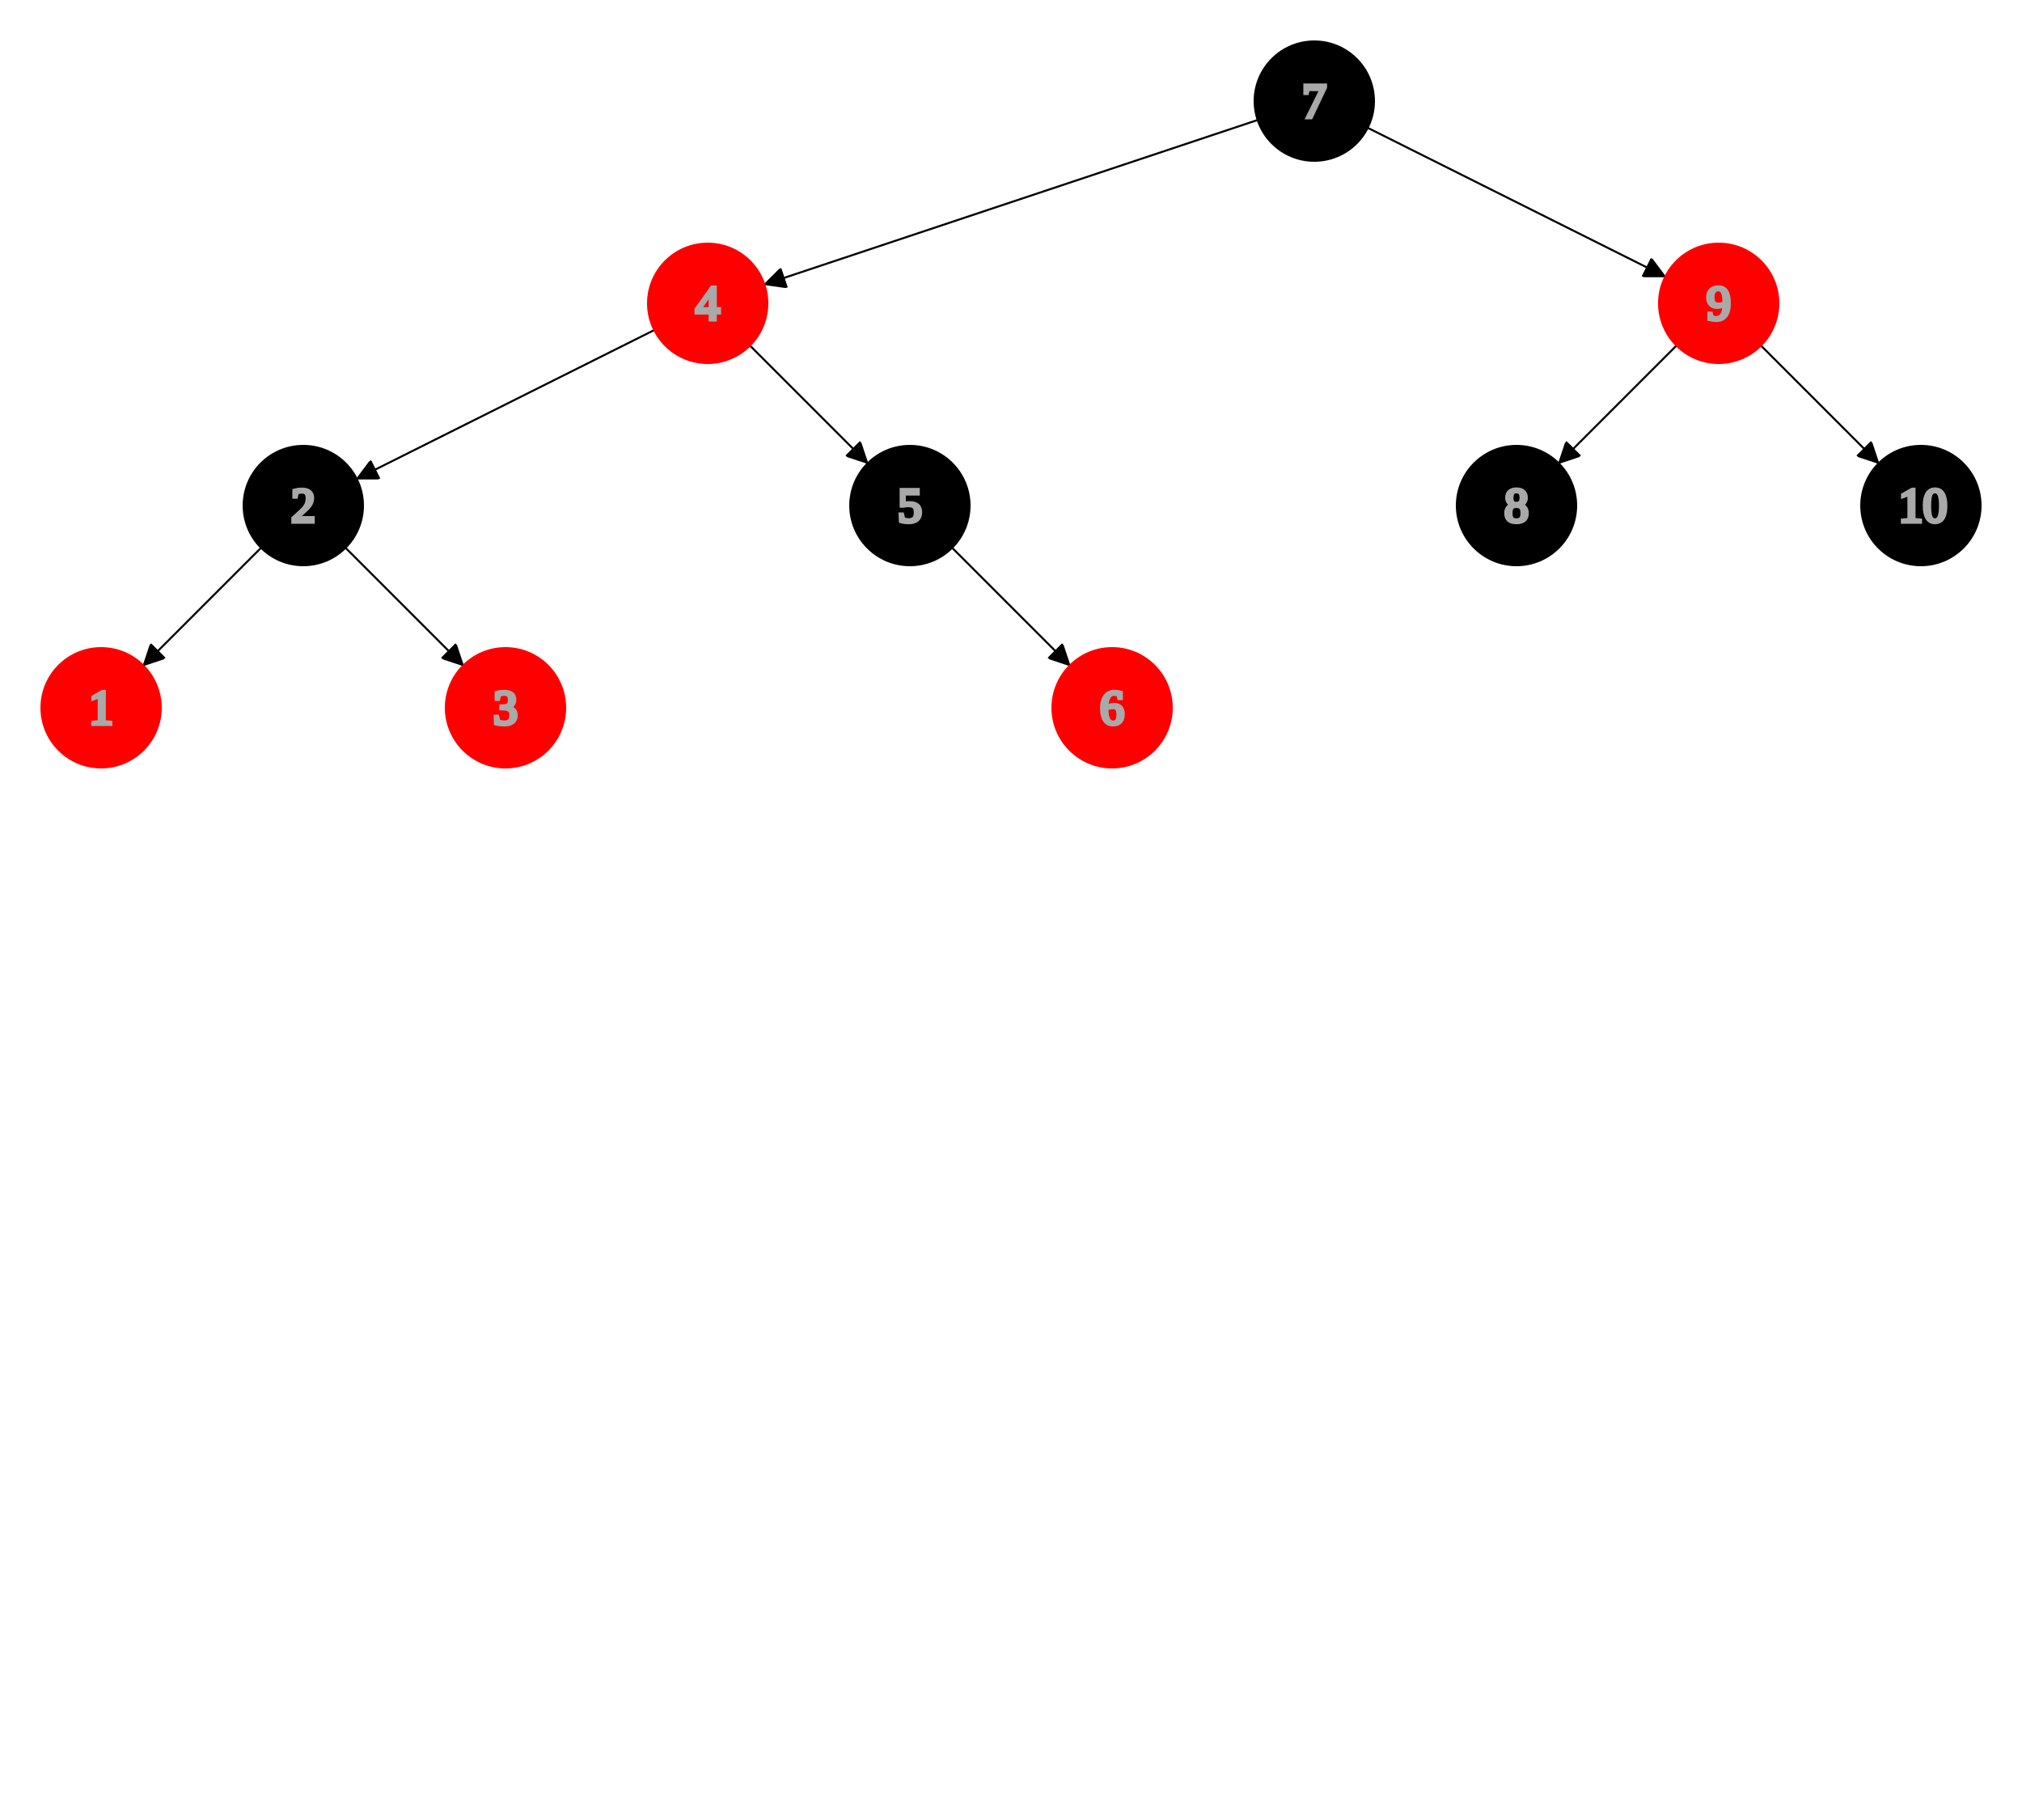
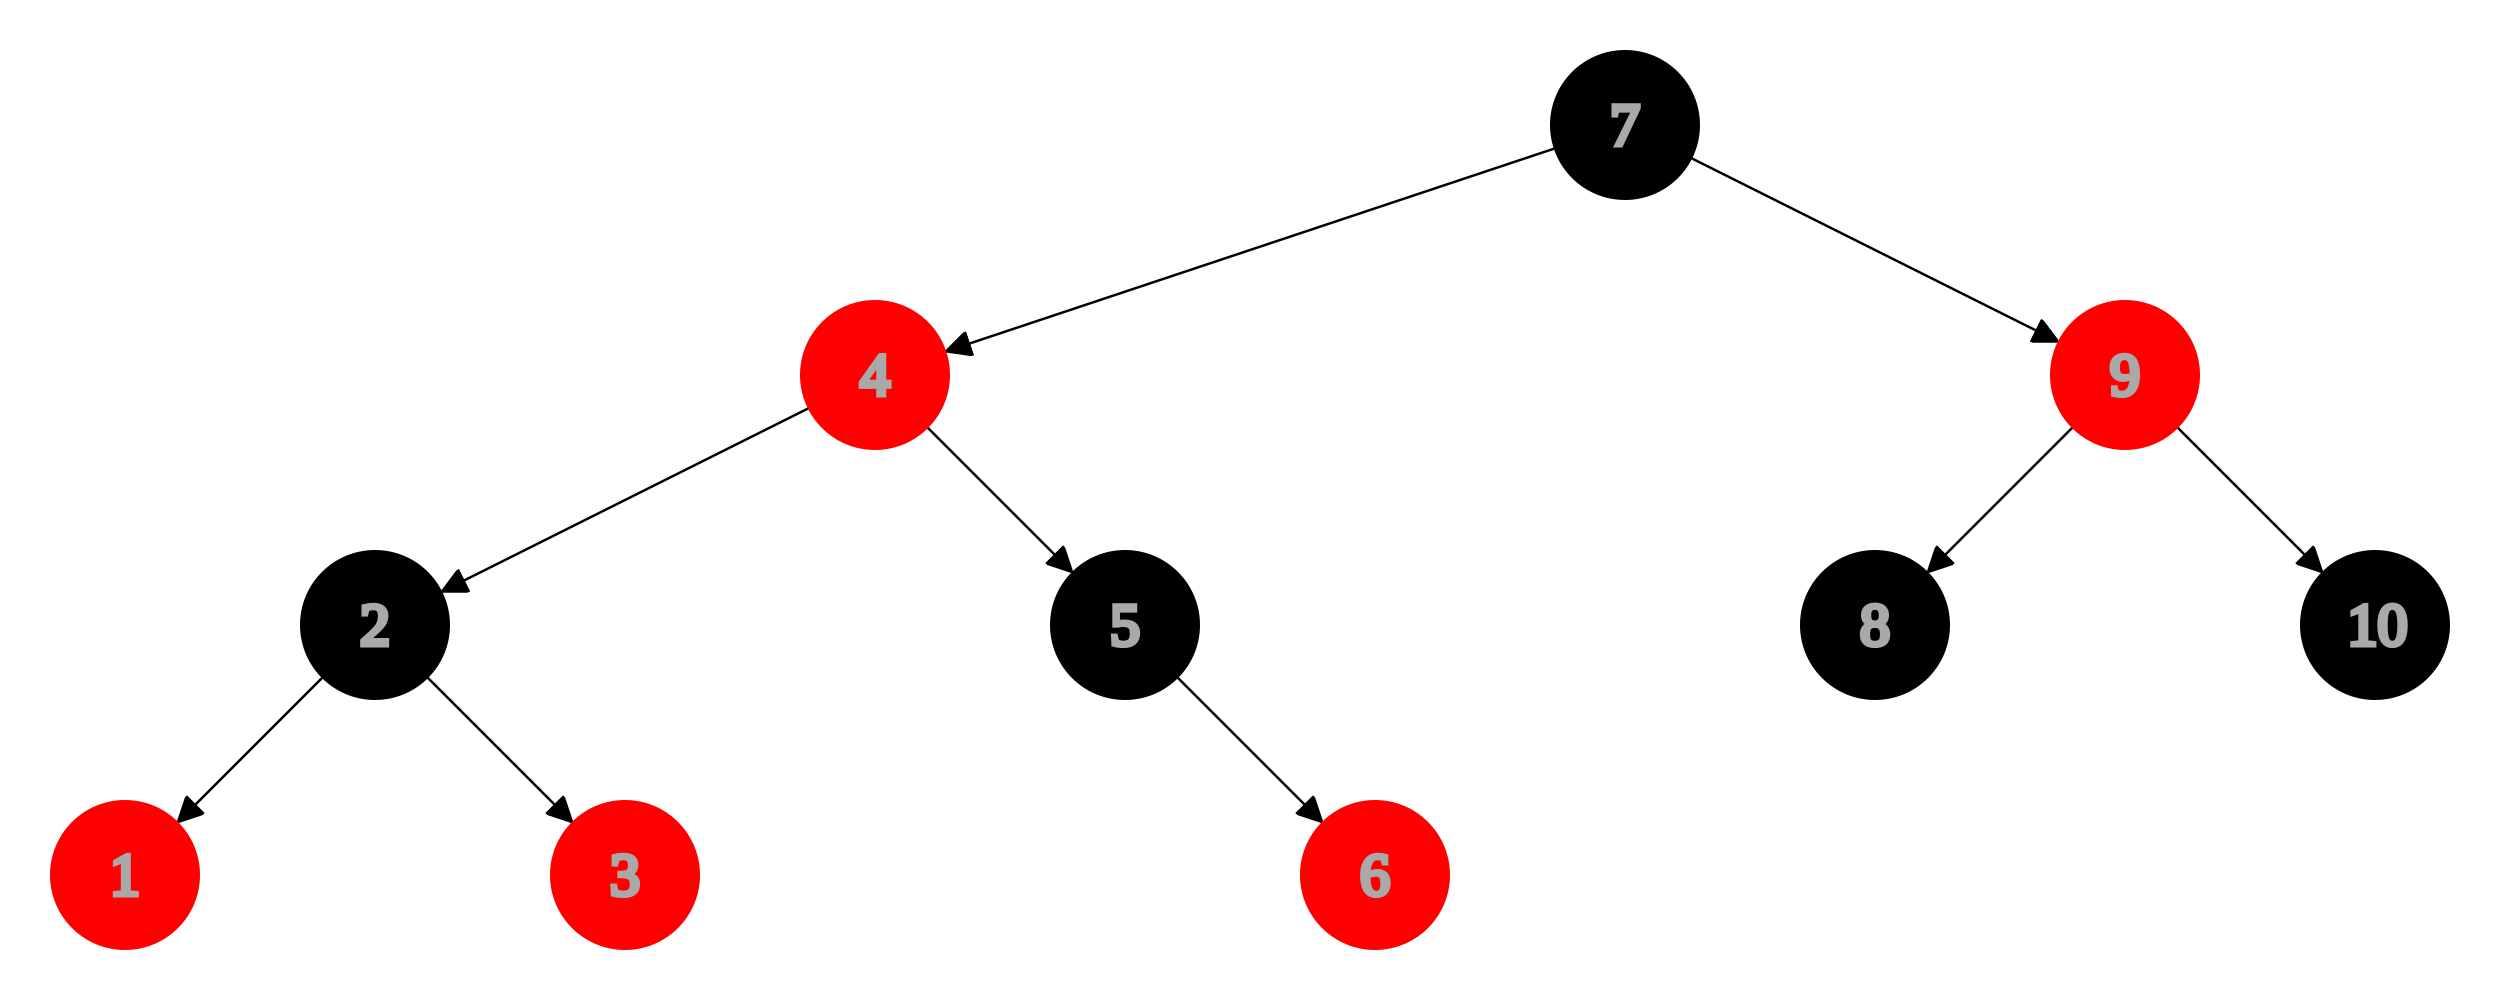
- <svg xmlns="http://www.w3.org/2000/svg" viewBox="0 0 1000 900">
+ <svg xmlns="http://www.w3.org/2000/svg" viewBox="0 0 1000 400">
  <defs>
    <style>
            .line {
                stroke: black;
                stroke-width:1;
                fill: none;
            }
            .marker {
                fill: black
            }
            .arrow {
                marker-end:url(#arrow);
            }
            .circle {
                r: 30;
                fill: black;
            }
            .red { fill: red }
            .black { fill: black }
            .text, .text2 {
                fill: darkgrey;
                stroke: darkgrey;
                stroke-width: 2;
                font-size: 24px;
            }
            .text {
                transform: translate(-6px,8px);
            }
            .text2 {
                transform: translate(-11px,8px);
            }
        </style>
    <marker id="arrow" markerWidth="10" markerHeight="10" refX="40" refY="5" orient="auto">
      <path d="M 0,0 10,5 0,10 Z" class="line marker" />
    </marker>
  </defs>
  <line x1="650" y1="50" x2="350" y2="150" class="line arrow" />
  <line x1="650" y1="50" x2="850" y2="150" class="line arrow" />
  <circle cx="650" cy="50" class="circle" />
  <text x="650" y="50" class="text">7</text>
  <line x1="350" y1="150" x2="450" y2="250" class="line arrow" />
  <line x1="350" y1="150" x2="150" y2="250" class="line arrow" />
  <circle cx="350" cy="150" class="circle red" />
  <text x="350" y="150" class="text">4</text>
  <line x1="850" y1="150" x2="750" y2="250" class="line arrow" />
  <line x1="850" y1="150" x2="950" y2="250" class="line arrow" />
  <circle cx="850" cy="150" class="circle red" />
  <text x="850" y="150" class="text">9</text>
  <line x1="150" y1="250" x2="050" y2="350" class="line arrow" />
  <line x1="150" y1="250" x2="250" y2="350" class="line arrow" />
  <circle cx="150" cy="250" class="circle" />
  <text x="150" y="250" class="text">2</text>
  <line x1="450" y1="250" x2="550" y2="350" class="line arrow" />
  <circle cx="450" cy="250" class="circle" />
  <text x="450" y="250" class="text">5</text>
  <circle cx="750" cy="250" class="circle" />
  <text x="750" y="250" class="text">8</text>
  <circle cx="950" cy="250" class="circle" />
  <text x="950" y="250" class="text2">10</text>
  <circle cx="050" cy="350" class="circle red" />
  <text x="050" y="350" class="text">1</text>
  <circle cx="250" cy="350" class="circle red" />
  <text x="250" y="350" class="text">3</text>
  <circle cx="550" cy="350" class="circle red" />
  <text x="550" y="350" class="text">6</text>
</svg>
